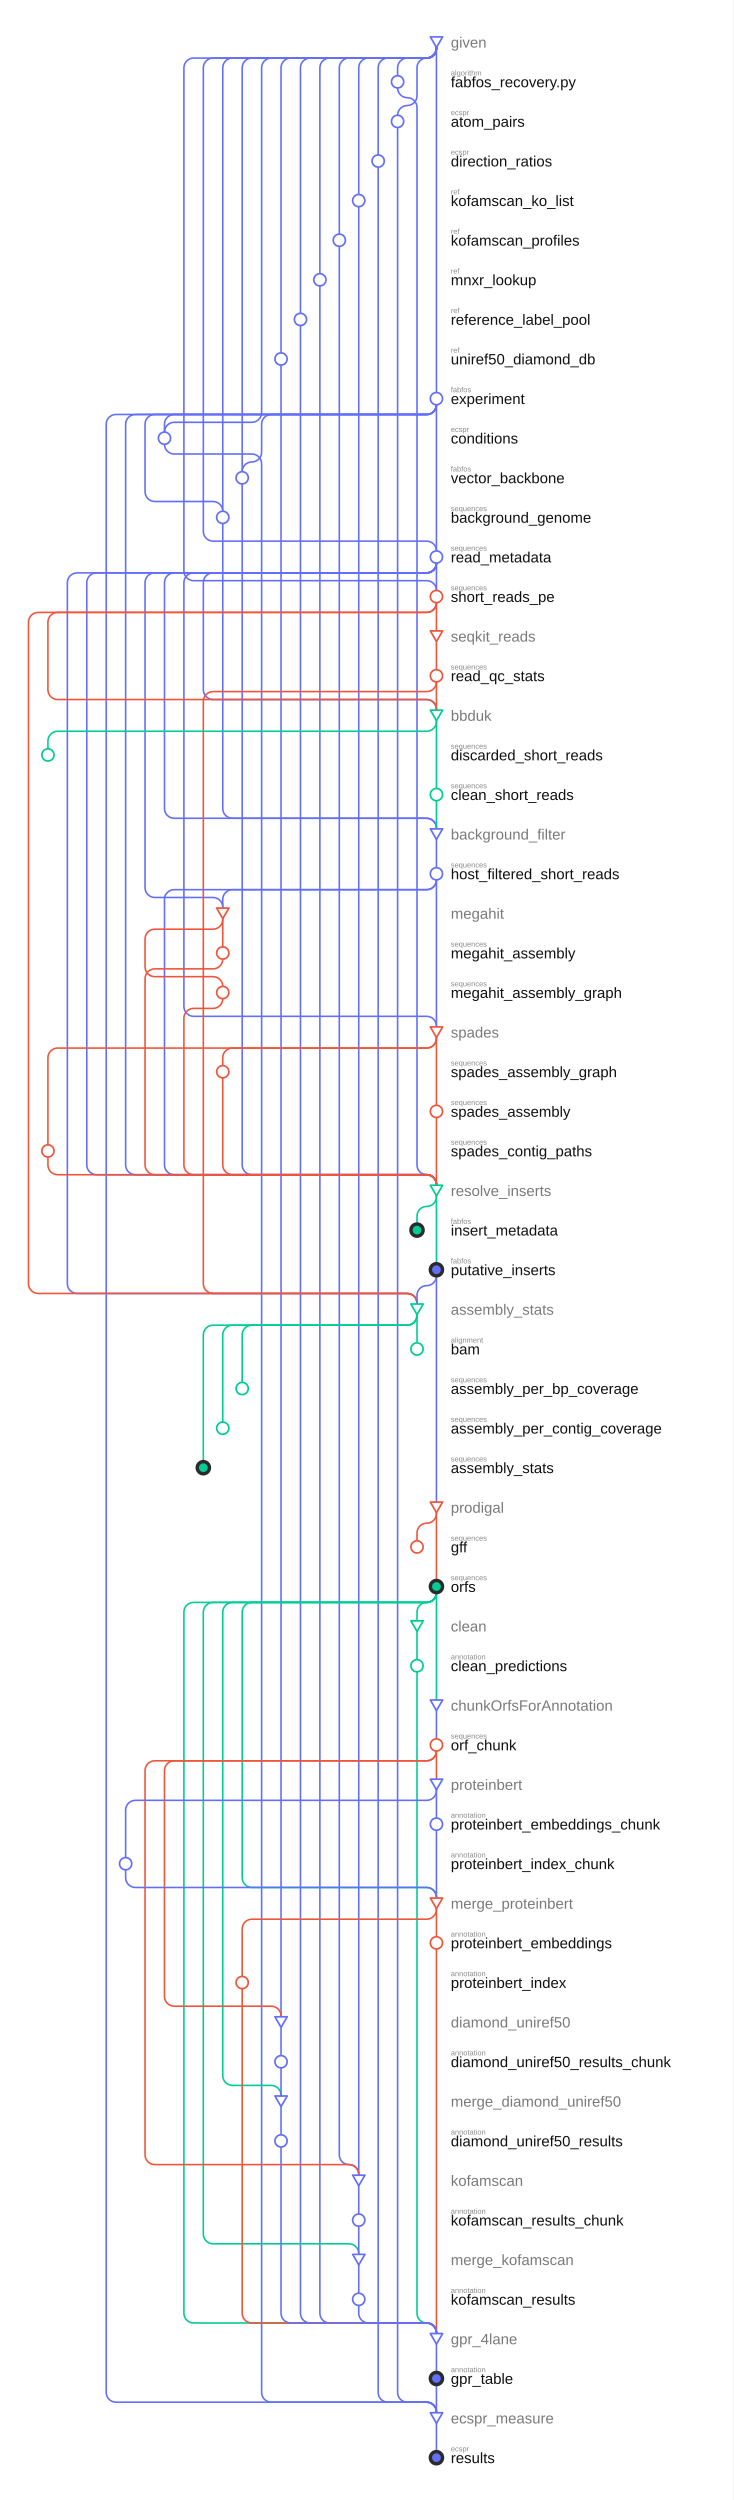
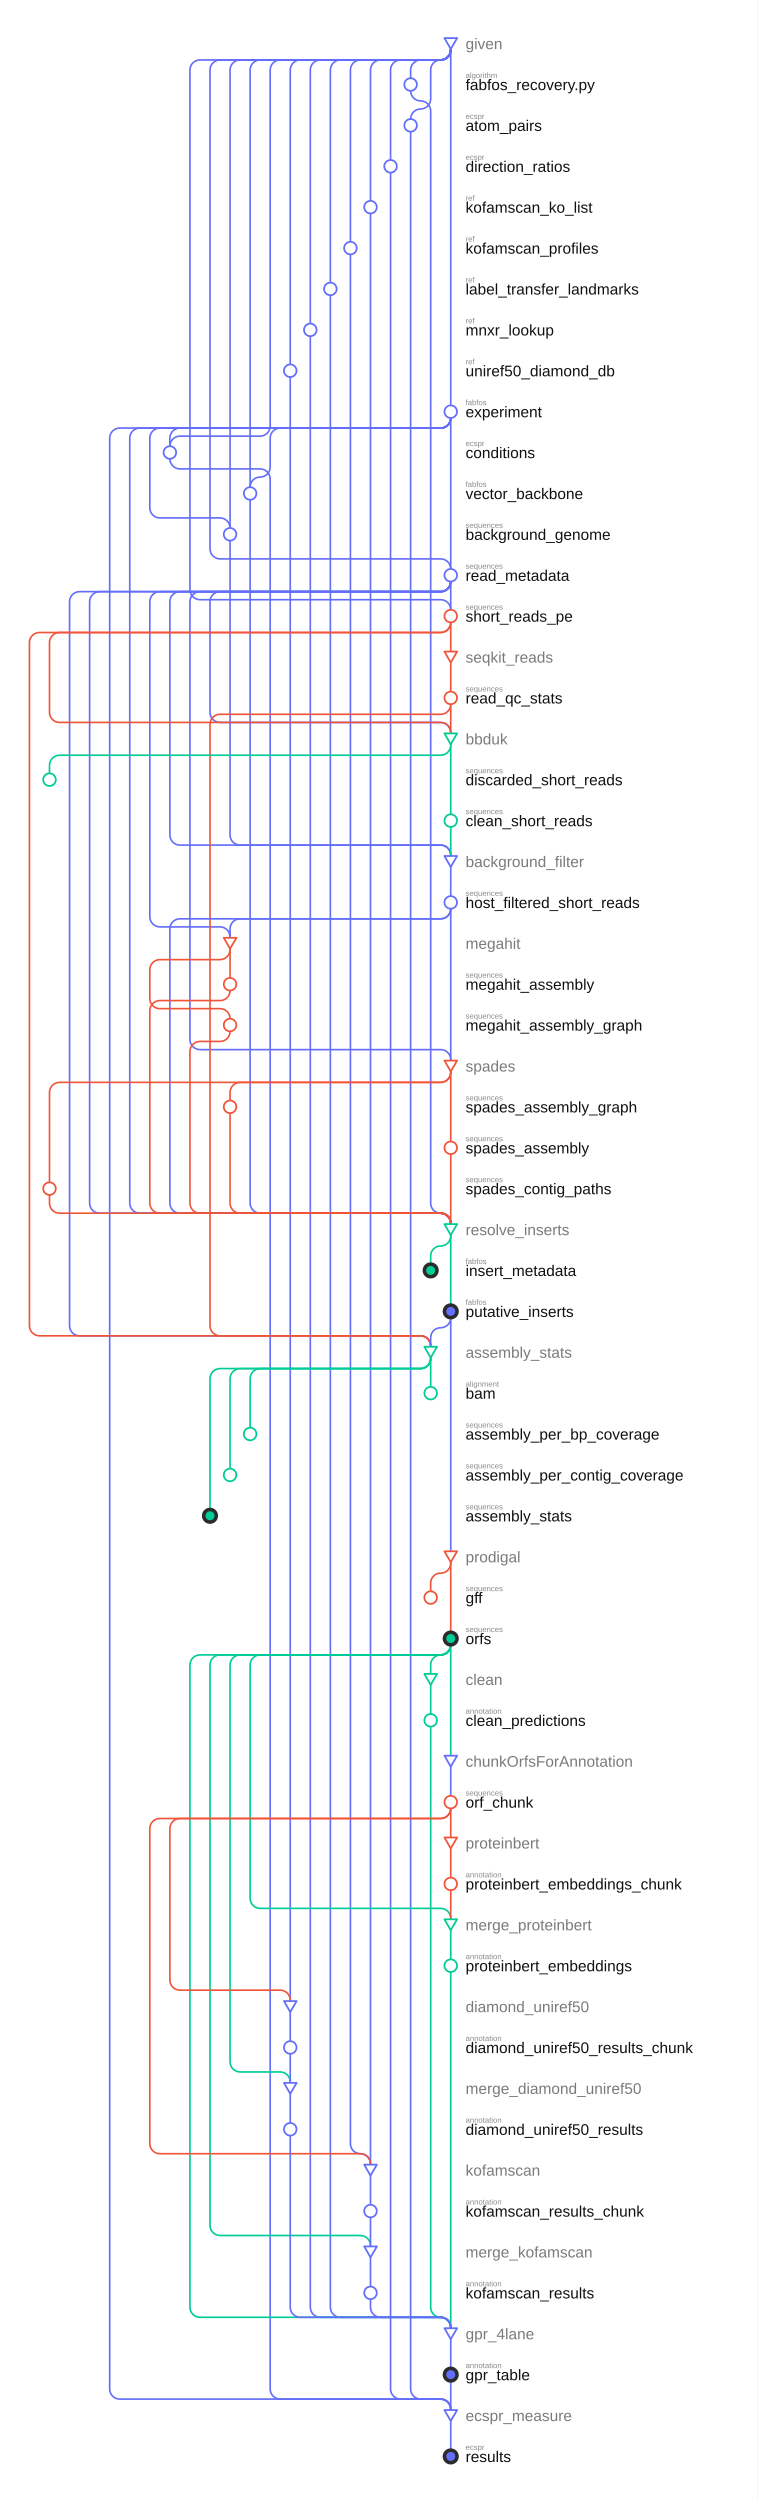
- <svg xmlns="http://www.w3.org/2000/svg" width="638" height="2175" viewBox="0 0 638 2175">
-   <rect width="638" height="2175" fill="#FFFFFF" />
+ <svg xmlns="http://www.w3.org/2000/svg" width="638" height="2106" viewBox="0 0 638 2106">
+   <rect width="638" height="2106" fill="#FFFFFF" />
  <g fill="none" stroke="#666666" stroke-width="1.4" stroke-linejoin="round" stroke-linecap="round">
    <path d="M 379.7,41.3 L 379.7,341.4" stroke="#636EFA" />
    <path d="M 379.7,41.3 L 379.7,42.1 A 8.4,8.4 0 0 1 371.3,50.5 A 8.4,8.4 0 0 0 362.8,59.0 L 362.8,83.4 A 8.5,8.5 0 0 1 354.4,91.8 L 354.4,91.8 A 8.5,8.5 0 0 0 345.9,100.3 L 345.9,100.3" stroke="#636EFA" />
    <path d="M 379.7,41.3 L 379.7,42.1 A 8.5,8.5 0 0 1 371.3,50.5 L 354.4,50.5 A 8.5,8.5 0 0 0 345.9,59.0 L 345.9,65.8" stroke="#636EFA" />
    <path d="M 379.7,41.3 L 379.7,42.1 A 8.5,8.5 0 0 1 371.3,50.5 L 337.5,50.5 A 8.5,8.5 0 0 0 329.0,59.0 L 329.0,134.7" stroke="#636EFA" />
    <path d="M 379.7,41.3 L 379.7,42.1 A 8.5,8.5 0 0 1 371.3,50.5 L 320.6,50.5 A 8.5,8.5 0 0 0 312.1,59.0 L 312.1,169.2" stroke="#636EFA" />
    <path d="M 379.7,41.3 L 379.7,42.1 A 8.5,8.5 0 0 1 371.3,50.5 L 303.7,50.5 A 8.5,8.5 0 0 0 295.2,59.0 L 295.2,203.6" stroke="#636EFA" />
    <path d="M 379.7,41.3 L 379.7,42.1 A 8.5,8.5 0 0 1 371.3,50.5 L 286.8,50.5 A 8.5,8.5 0 0 0 278.3,59.0 L 278.3,238.1" stroke="#636EFA" />
    <path d="M 379.7,41.3 L 379.7,42.1 A 8.5,8.5 0 0 1 371.3,50.5 L 269.9,50.5 A 8.5,8.5 0 0 0 261.4,59.0 L 261.4,272.5" stroke="#636EFA" />
    <path d="M 379.7,41.3 L 379.7,42.1 A 8.5,8.5 0 0 1 371.3,50.5 L 253.0,50.5 A 8.5,8.5 0 0 0 244.5,59.0 L 244.5,307.0" stroke="#636EFA" />
    <path d="M 379.7,41.3 L 379.7,42.1 A 8.5,8.5 0 0 1 371.3,50.5 L 236.1,50.5 A 8.5,8.5 0 0 0 227.6,59.0 L 227.6,359.0 A 8.5,8.5 0 0 1 219.2,367.4 L 151.6,367.4 A 8.5,8.5 0 0 0 143.1,375.9 L 143.1,375.9" stroke="#636EFA" />
    <path d="M 379.7,41.3 L 379.7,42.1 A 8.5,8.5 0 0 1 371.3,50.5 L 219.2,50.5 A 8.5,8.5 0 0 0 210.7,59.0 L 210.7,410.3" stroke="#636EFA" />
    <path d="M 379.7,41.3 L 379.7,42.1 A 8.5,8.5 0 0 1 371.3,50.5 L 202.3,50.5 A 8.5,8.5 0 0 0 193.8,59.0 L 193.8,444.8" stroke="#636EFA" />
    <path d="M 379.7,41.3 L 379.7,42.1 A 8.5,8.5 0 0 1 371.3,50.5 L 185.4,50.5 A 8.5,8.5 0 0 0 176.9,59.0 L 176.9,462.3 A 8.5,8.5 0 0 0 185.4,470.8 L 371.3,470.8 A 8.5,8.5 0 0 1 379.7,479.2 L 379.7,479.2" stroke="#636EFA" />
    <path d="M 379.7,41.3 L 379.7,42.1 A 8.5,8.5 0 0 1 371.3,50.5 L 168.5,50.5 A 8.5,8.5 0 0 0 160.0,59.0 L 160.0,496.8 A 8.5,8.5 0 0 0 168.5,505.2 L 371.3,505.2 A 8.4,8.4 0 0 1 379.7,513.7 L 379.7,513.7" stroke="#636EFA" />
    <path d="M 345.9,76.5 A 8.5,8.5 0 0 0 354.4,85.0 L 354.4,85.0 A 8.5,8.5 0 0 1 362.8,93.4 L 362.8,1013.5 A 8.4,8.4 0 0 0 371.3,1022.0 A 8.4,8.4 0 0 1 379.7,1030.4 L 379.7,1031.2" stroke="#636EFA" />
-     <path d="M 345.9,111.0 L 345.9,2081.5 A 8.5,8.5 0 0 0 354.4,2089.9 L 371.3,2089.9 A 8.5,8.5 0 0 1 379.7,2098.4 L 379.7,2099.1" stroke="#636EFA" />
-     <path d="M 329.0,145.4 L 329.0,2081.5 A 8.5,8.5 0 0 0 337.5,2089.9 L 371.3,2089.9 A 8.5,8.5 0 0 1 379.7,2098.4 L 379.7,2099.1" stroke="#636EFA" />
-     <path d="M 312.1,179.9 L 312.1,1892.4" stroke="#636EFA" />
-     <path d="M 295.2,214.3 L 295.2,1874.8 A 8.4,8.4 0 0 0 303.7,1883.2 A 8.4,8.4 0 0 1 312.1,1891.7 L 312.1,1892.4" stroke="#636EFA" />
-     <path d="M 278.3,248.8 L 278.3,2012.6 A 8.5,8.5 0 0 0 286.8,2021.0 L 371.3,2021.0 A 8.5,8.5 0 0 1 379.7,2029.5 L 379.7,2030.2" stroke="#636EFA" />
-     <path d="M 261.4,283.2 L 261.4,2012.6 A 8.5,8.5 0 0 0 269.9,2021.0 L 371.3,2021.0 A 8.5,8.5 0 0 1 379.7,2029.5 L 379.7,2030.2" stroke="#636EFA" />
-     <path d="M 244.5,317.7 L 244.5,1754.6" stroke="#636EFA" />
+     <path d="M 345.9,111.0 L 345.9,2012.6 A 8.5,8.5 0 0 0 354.4,2021.0 L 371.3,2021.0 A 8.5,8.5 0 0 1 379.7,2029.5 L 379.7,2030.2" stroke="#636EFA" />
+     <path d="M 329.0,145.4 L 329.0,2012.6 A 8.5,8.5 0 0 0 337.5,2021.0 L 371.3,2021.0 A 8.5,8.5 0 0 1 379.7,2029.5 L 379.7,2030.2" stroke="#636EFA" />
+     <path d="M 312.1,179.9 L 312.1,1823.5" stroke="#636EFA" />
+     <path d="M 295.2,214.3 L 295.2,1805.9 A 8.4,8.4 0 0 0 303.7,1814.3 A 8.4,8.4 0 0 1 312.1,1822.8 L 312.1,1823.5" stroke="#636EFA" />
+     <path d="M 278.3,248.8 L 278.3,1943.7 A 8.5,8.5 0 0 0 286.8,1952.1 L 371.3,1952.1 A 8.5,8.5 0 0 1 379.7,1960.6 L 379.7,1961.3" stroke="#636EFA" />
+     <path d="M 261.4,283.2 L 261.4,1943.7 A 8.5,8.5 0 0 0 269.9,1952.1 L 371.3,1952.1 A 8.5,8.5 0 0 1 379.7,1960.6 L 379.7,1961.3" stroke="#636EFA" />
+     <path d="M 244.5,317.7 L 244.5,1685.7" stroke="#636EFA" />
    <path d="M 379.7,352.1 L 379.7,479.2" stroke="#636EFA" />
    <path d="M 379.7,352.1 A 8.4,8.4 0 0 1 371.3,360.6 L 236.1,360.6 A 8.5,8.5 0 0 0 227.6,369.0 L 227.6,393.4 A 8.4,8.4 0 0 1 219.2,401.9 A 8.4,8.4 0 0 0 210.7,410.3 L 210.7,410.3" stroke="#636EFA" />
    <path d="M 379.7,352.1 A 8.4,8.4 0 0 1 371.3,360.6 L 151.6,360.6 A 8.5,8.5 0 0 0 143.1,369.0 L 143.1,375.9" stroke="#636EFA" />
    <path d="M 379.7,352.1 A 8.4,8.4 0 0 1 371.3,360.6 L 134.7,360.6 A 8.5,8.5 0 0 0 126.2,369.0 L 126.2,427.9 A 8.5,8.5 0 0 0 134.7,436.3 L 185.4,436.3 A 8.5,8.5 0 0 1 193.8,444.8 L 193.8,444.8" stroke="#636EFA" />
    <path d="M 379.7,352.1 A 8.4,8.4 0 0 1 371.3,360.6 L 117.8,360.6 A 8.5,8.5 0 0 0 109.3,369.0 L 109.3,1013.5 A 8.5,8.5 0 0 0 117.8,1022.0 L 371.3,1022.0 A 8.5,8.5 0 0 1 379.7,1030.4 L 379.7,1031.2" stroke="#636EFA" />
-     <path d="M 379.7,352.1 A 8.4,8.4 0 0 1 371.3,360.6 L 100.9,360.6 A 8.5,8.5 0 0 0 92.4,369.0 L 92.4,2081.5 A 8.5,8.5 0 0 0 100.9,2089.9 L 371.3,2089.9 A 8.5,8.5 0 0 1 379.7,2098.4 L 379.7,2099.1" stroke="#636EFA" />
-     <path d="M 143.1,386.6 L 143.1,386.6 A 8.5,8.5 0 0 0 151.6,395.0 L 219.2,395.0 A 8.5,8.5 0 0 1 227.6,403.5 L 227.6,2081.5 A 8.5,8.5 0 0 0 236.1,2089.9 L 371.3,2089.9 A 8.5,8.5 0 0 1 379.7,2098.4 L 379.7,2099.1" stroke="#636EFA" />
+     <path d="M 379.7,352.1 A 8.4,8.4 0 0 1 371.3,360.6 L 100.9,360.6 A 8.5,8.5 0 0 0 92.4,369.0 L 92.4,2012.6 A 8.5,8.5 0 0 0 100.9,2021.0 L 371.3,2021.0 A 8.5,8.5 0 0 1 379.7,2029.5 L 379.7,2030.2" stroke="#636EFA" />
+     <path d="M 143.1,386.6 L 143.1,386.6 A 8.5,8.5 0 0 0 151.6,395.0 L 219.2,395.0 A 8.5,8.5 0 0 1 227.6,403.5 L 227.6,2012.6 A 8.5,8.5 0 0 0 236.1,2021.0 L 371.3,2021.0 A 8.5,8.5 0 0 1 379.7,2029.5 L 379.7,2030.2" stroke="#636EFA" />
    <path d="M 210.7,421.0 L 210.7,1013.5 A 8.5,8.5 0 0 0 219.2,1022.0 L 371.3,1022.0 A 8.5,8.5 0 0 1 379.7,1030.4 L 379.7,1031.2" stroke="#636EFA" />
    <path d="M 193.8,455.5 L 193.8,703.5 A 8.5,8.5 0 0 0 202.3,711.9 L 371.3,711.9 A 8.5,8.5 0 0 1 379.7,720.4 L 379.7,721.1" stroke="#636EFA" />
    <path d="M 379.7,489.9 L 379.7,513.7" stroke="#636EFA" />
    <path d="M 379.7,489.9 L 379.7,489.9 A 8.5,8.5 0 0 1 371.3,498.4 L 185.4,498.4 A 8.5,8.5 0 0 0 176.9,506.8 L 176.9,600.1 A 8.5,8.5 0 0 0 185.4,608.6 L 371.3,608.6 A 8.5,8.5 0 0 1 379.7,617.0 L 379.7,617.8" stroke="#636EFA" />
    <path d="M 379.7,489.9 L 379.7,489.9 A 8.5,8.5 0 0 1 371.3,498.4 L 168.5,498.4 A 8.5,8.5 0 0 0 160.0,506.8 L 160.0,875.7 A 8.5,8.5 0 0 0 168.5,884.2 L 371.3,884.2 A 8.5,8.5 0 0 1 379.7,892.6 L 379.7,893.4" stroke="#636EFA" />
    <path d="M 379.7,489.9 L 379.7,489.9 A 8.5,8.5 0 0 1 371.3,498.4 L 151.6,498.4 A 8.5,8.5 0 0 0 143.1,506.8 L 143.1,703.5 A 8.5,8.5 0 0 0 151.6,711.9 L 371.3,711.9 A 8.5,8.5 0 0 1 379.7,720.4 L 379.7,721.1" stroke="#636EFA" />
    <path d="M 379.7,489.9 L 379.7,489.9 A 8.5,8.5 0 0 1 371.3,498.4 L 134.7,498.4 A 8.5,8.5 0 0 0 126.2,506.8 L 126.2,772.4 A 8.5,8.5 0 0 0 134.7,780.8 L 185.4,780.8 A 8.5,8.5 0 0 1 193.8,789.3 L 193.8,790.0" stroke="#636EFA" />
    <path d="M 379.7,489.9 L 379.7,489.9 A 8.5,8.5 0 0 1 371.3,498.4 L 84.0,498.4 A 8.5,8.5 0 0 0 75.5,506.8 L 75.5,1013.5 A 8.5,8.5 0 0 0 84.0,1022.0 L 371.3,1022.0 A 8.5,8.5 0 0 1 379.7,1030.4 L 379.7,1031.2" stroke="#636EFA" />
    <path d="M 379.7,489.9 L 379.7,489.9 A 8.5,8.5 0 0 1 371.3,498.4 L 67.1,498.4 A 8.5,8.5 0 0 0 58.6,506.8 L 58.6,1116.9 A 8.5,8.5 0 0 0 67.1,1125.3 L 354.4,1125.3 A 8.5,8.5 0 0 1 362.8,1133.8 L 362.8,1134.5" stroke="#636EFA" />
    <path d="M 379.7,524.4 L 379.7,548.9" stroke="#EF553B" />
    <path d="M 379.7,524.4 A 8.4,8.4 0 0 1 371.3,532.8 L 50.2,532.8 A 8.5,8.5 0 0 0 41.7,541.3 L 41.7,600.1 A 8.5,8.5 0 0 0 50.2,608.6 L 371.3,608.6 A 8.5,8.5 0 0 1 379.7,617.0 L 379.7,617.8" stroke="#EF553B" />
    <path d="M 379.7,524.4 A 8.4,8.4 0 0 1 371.3,532.8 L 33.3,532.8 A 8.5,8.5 0 0 0 24.8,541.3 L 24.8,1116.9 A 8.5,8.5 0 0 0 33.3,1125.3 L 354.4,1125.3 A 8.5,8.5 0 0 1 362.8,1133.8 L 362.8,1134.5" stroke="#EF553B" />
    <path d="M 379.7,558.1 L 379.7,582.6" stroke="#EF553B" />
    <path d="M 379.7,593.3 L 379.7,617.8" stroke="#EF553B" />
    <path d="M 379.7,593.3 A 8.4,8.4 0 0 1 371.3,601.7 L 185.4,601.7 A 8.5,8.5 0 0 0 176.9,610.2 L 176.9,1116.9 A 8.5,8.5 0 0 0 185.4,1125.3 L 354.4,1125.3 A 8.5,8.5 0 0 1 362.8,1133.8 L 362.8,1134.5" stroke="#EF553B" />
    <path d="M 379.7,627.0 L 379.7,685.9" stroke="#00CC96" />
    <path d="M 379.7,627.0 L 379.7,627.7 A 8.5,8.5 0 0 1 371.3,636.2 L 50.2,636.2 A 8.5,8.5 0 0 0 41.7,644.6 L 41.7,651.5" stroke="#00CC96" />
    <path d="M 379.7,696.6 L 379.7,721.1" stroke="#00CC96" />
    <path d="M 379.7,730.3 L 379.7,754.8" stroke="#636EFA" />
    <path d="M 379.7,765.5 L 379.7,893.4" stroke="#636EFA" />
    <path d="M 379.7,765.5 A 8.4,8.4 0 0 1 371.3,774.0 L 202.3,774.0 A 8.5,8.5 0 0 0 193.8,782.4 L 193.8,790.0" stroke="#636EFA" />
    <path d="M 379.7,765.5 A 8.4,8.4 0 0 1 371.3,774.0 L 151.6,774.0 A 8.5,8.5 0 0 0 143.1,782.4 L 143.1,1013.5 A 8.5,8.5 0 0 0 151.6,1022.0 L 371.3,1022.0 A 8.5,8.5 0 0 1 379.7,1030.4 L 379.7,1031.2" stroke="#636EFA" />
    <path d="M 193.8,799.2 L 193.8,823.7" stroke="#EF553B" />
    <path d="M 193.8,799.2 L 193.8,800.0 A 8.5,8.5 0 0 1 185.4,808.4 L 134.7,808.4 A 8.5,8.5 0 0 0 126.2,816.9 L 126.2,841.3 A 8.5,8.5 0 0 0 134.7,849.7 L 185.4,849.7 A 8.4,8.4 0 0 1 193.8,858.2 L 193.8,858.2" stroke="#EF553B" />
    <path d="M 193.8,834.4 A 8.4,8.4 0 0 1 185.4,842.9 L 134.7,842.9 A 8.5,8.5 0 0 0 126.2,851.3 L 126.2,1013.5 A 8.5,8.5 0 0 0 134.7,1022.0 L 371.3,1022.0 A 8.5,8.5 0 0 1 379.7,1030.4 L 379.7,1031.2" stroke="#EF553B" />
    <path d="M 193.8,868.9 A 8.4,8.4 0 0 1 185.4,877.3 L 168.5,877.3 A 8.5,8.5 0 0 0 160.0,885.8 L 160.0,1013.5 A 8.5,8.5 0 0 0 168.5,1022.0 L 371.3,1022.0 A 8.5,8.5 0 0 1 379.7,1030.4 L 379.7,1031.2" stroke="#EF553B" />
    <path d="M 379.7,902.6 L 379.7,961.5" stroke="#EF553B" />
    <path d="M 379.7,902.6 L 379.7,903.3 A 8.5,8.5 0 0 1 371.3,911.8 L 202.3,911.8 A 8.5,8.5 0 0 0 193.8,920.2 L 193.8,927.1" stroke="#EF553B" />
    <path d="M 379.7,902.6 L 379.7,903.3 A 8.5,8.5 0 0 1 371.3,911.8 L 50.2,911.8 A 8.5,8.5 0 0 0 41.7,920.2 L 41.7,996.0" stroke="#EF553B" />
    <path d="M 193.8,937.8 L 193.8,1013.5 A 8.5,8.5 0 0 0 202.3,1022.0 L 371.3,1022.0 A 8.5,8.5 0 0 1 379.7,1030.4 L 379.7,1031.2" stroke="#EF553B" />
    <path d="M 379.7,972.2 L 379.7,1031.2" stroke="#EF553B" />
    <path d="M 41.7,1006.7 L 41.7,1013.5 A 8.5,8.5 0 0 0 50.2,1022.0 L 371.3,1022.0 A 8.5,8.5 0 0 1 379.7,1030.4 L 379.7,1031.2" stroke="#EF553B" />
    <path d="M 379.7,1040.4 L 379.7,1099.3" stroke="#00CC96" />
    <path d="M 379.7,1040.4 L 379.7,1041.1 A 8.4,8.4 0 0 1 371.3,1049.6 A 8.4,8.4 0 0 0 362.8,1058.0 L 362.8,1064.9" stroke="#00CC96" />
    <path d="M 379.7,1110.0 L 379.7,1306.8" stroke="#636EFA" />
    <path d="M 379.7,1110.0 A 8.4,8.4 0 0 1 371.3,1118.5 A 8.4,8.4 0 0 0 362.8,1126.9 L 362.8,1134.5" stroke="#636EFA" />
    <path d="M 362.8,1143.7 L 362.8,1168.2" stroke="#00CC96" />
    <path d="M 362.8,1143.7 L 362.8,1144.5 A 8.5,8.5 0 0 1 354.4,1152.9 L 219.2,1152.9 A 8.5,8.5 0 0 0 210.7,1161.4 L 210.7,1202.7" stroke="#00CC96" />
    <path d="M 362.8,1143.7 L 362.8,1144.5 A 8.5,8.5 0 0 1 354.4,1152.9 L 202.3,1152.9 A 8.5,8.5 0 0 0 193.8,1161.4 L 193.8,1237.1" stroke="#00CC96" />
    <path d="M 362.8,1143.7 L 362.8,1144.5 A 8.5,8.5 0 0 1 354.4,1152.9 L 185.4,1152.9 A 8.5,8.5 0 0 0 176.9,1161.4 L 176.9,1271.6" stroke="#00CC96" />
    <path d="M 379.7,1316.0 L 379.7,1374.9" stroke="#EF553B" />
    <path d="M 379.7,1316.0 L 379.7,1316.7 A 8.4,8.4 0 0 1 371.3,1325.2 A 8.4,8.4 0 0 0 362.8,1333.6 L 362.8,1340.5" stroke="#EF553B" />
    <path d="M 379.7,1385.6 L 379.7,1479.0" stroke="#00CC96" />
    <path d="M 379.7,1385.6 A 8.4,8.4 0 0 1 371.3,1394.1 A 8.4,8.4 0 0 0 362.8,1402.5 L 362.8,1410.1" stroke="#00CC96" />
-     <path d="M 379.7,1385.6 A 8.5,8.5 0 0 1 371.3,1394.1 L 219.2,1394.1 A 8.5,8.5 0 0 0 210.7,1402.5 L 210.7,1633.6 A 8.5,8.5 0 0 0 219.2,1642.1 L 371.3,1642.1 A 8.5,8.5 0 0 1 379.7,1650.5 L 379.7,1651.3" stroke="#00CC96" />
-     <path d="M 379.7,1385.6 A 8.5,8.5 0 0 1 371.3,1394.1 L 202.3,1394.1 A 8.5,8.5 0 0 0 193.8,1402.5 L 193.8,1805.9 A 8.5,8.5 0 0 0 202.3,1814.3 L 236.1,1814.3 A 8.5,8.5 0 0 1 244.5,1822.8 L 244.5,1823.5" stroke="#00CC96" />
-     <path d="M 379.7,1385.6 A 8.5,8.5 0 0 1 371.3,1394.1 L 185.4,1394.1 A 8.5,8.5 0 0 0 176.9,1402.5 L 176.9,1943.7 A 8.5,8.5 0 0 0 185.4,1952.1 L 303.7,1952.1 A 8.5,8.5 0 0 1 312.1,1960.6 L 312.1,1961.3" stroke="#00CC96" />
-     <path d="M 379.7,1385.6 A 8.5,8.5 0 0 1 371.3,1394.1 L 168.5,1394.1 A 8.5,8.5 0 0 0 160.0,1402.5 L 160.0,2012.6 A 8.5,8.5 0 0 0 168.5,2021.0 L 371.3,2021.0 A 8.5,8.5 0 0 1 379.7,2029.5 L 379.7,2030.2" stroke="#00CC96" />
+     <path d="M 379.7,1385.6 A 8.5,8.5 0 0 1 371.3,1394.1 L 219.2,1394.1 A 8.5,8.5 0 0 0 210.7,1402.5 L 210.7,1599.2 A 8.5,8.5 0 0 0 219.2,1607.6 L 371.3,1607.6 A 8.5,8.5 0 0 1 379.7,1616.1 L 379.7,1616.8" stroke="#00CC96" />
+     <path d="M 379.7,1385.6 A 8.5,8.5 0 0 1 371.3,1394.1 L 202.3,1394.1 A 8.5,8.5 0 0 0 193.8,1402.5 L 193.8,1737.0 A 8.5,8.5 0 0 0 202.3,1745.4 L 236.1,1745.4 A 8.5,8.5 0 0 1 244.5,1753.9 L 244.5,1754.6" stroke="#00CC96" />
+     <path d="M 379.7,1385.6 A 8.5,8.5 0 0 1 371.3,1394.1 L 185.4,1394.1 A 8.5,8.5 0 0 0 176.9,1402.5 L 176.9,1874.8 A 8.5,8.5 0 0 0 185.4,1883.2 L 303.7,1883.2 A 8.5,8.5 0 0 1 312.1,1891.7 L 312.1,1892.4" stroke="#00CC96" />
+     <path d="M 379.7,1385.6 A 8.5,8.5 0 0 1 371.3,1394.1 L 168.5,1394.1 A 8.5,8.5 0 0 0 160.0,1402.5 L 160.0,1943.7 A 8.5,8.5 0 0 0 168.5,1952.1 L 371.3,1952.1 A 8.5,8.5 0 0 1 379.7,1960.6 L 379.7,1961.3" stroke="#00CC96" />
    <path d="M 362.8,1419.3 L 362.8,1443.8" stroke="#00CC96" />
-     <path d="M 362.8,1454.5 L 362.8,2012.6 A 8.4,8.4 0 0 0 371.3,2021.0 A 8.4,8.4 0 0 1 379.7,2029.5 L 379.7,2030.2" stroke="#00CC96" />
+     <path d="M 362.8,1454.5 L 362.8,1943.7 A 8.4,8.4 0 0 0 371.3,1952.1 A 8.4,8.4 0 0 1 379.7,1960.6 L 379.7,1961.3" stroke="#00CC96" />
    <path d="M 379.7,1488.2 L 379.7,1512.7" stroke="#636EFA" />
    <path d="M 379.7,1523.4 L 379.7,1547.9" stroke="#EF553B" />
-     <path d="M 379.7,1523.4 L 379.7,1523.4 A 8.5,8.5 0 0 1 371.3,1531.9 L 151.6,1531.9 A 8.5,8.5 0 0 0 143.1,1540.3 L 143.1,1737.0 A 8.5,8.5 0 0 0 151.6,1745.4 L 236.1,1745.4 A 8.5,8.5 0 0 1 244.5,1753.9 L 244.5,1754.6" stroke="#EF553B" />
-     <path d="M 379.7,1523.4 L 379.7,1523.4 A 8.5,8.5 0 0 1 371.3,1531.9 L 134.7,1531.9 A 8.5,8.5 0 0 0 126.2,1540.3 L 126.2,1874.8 A 8.5,8.5 0 0 0 134.7,1883.2 L 303.7,1883.2 A 8.5,8.5 0 0 1 312.1,1891.7 L 312.1,1892.4" stroke="#EF553B" />
-     <path d="M 379.7,1557.1 L 379.7,1581.6" stroke="#636EFA" />
-     <path d="M 379.7,1557.1 L 379.7,1557.9 A 8.5,8.5 0 0 1 371.3,1566.3 L 117.8,1566.3 A 8.5,8.5 0 0 0 109.3,1574.8 L 109.3,1616.1" stroke="#636EFA" />
-     <path d="M 379.7,1592.3 L 379.7,1651.3" stroke="#636EFA" />
-     <path d="M 109.3,1626.8 L 109.3,1633.6 A 8.5,8.5 0 0 0 117.8,1642.1 L 371.3,1642.1 A 8.5,8.5 0 0 1 379.7,1650.5 L 379.7,1651.3" stroke="#636EFA" />
-     <path d="M 379.7,1660.5 L 379.7,1685.0" stroke="#EF553B" />
-     <path d="M 379.7,1660.5 L 379.7,1661.2 A 8.5,8.5 0 0 1 371.3,1669.7 L 219.2,1669.7 A 8.5,8.5 0 0 0 210.7,1678.1 L 210.7,1719.4" stroke="#EF553B" />
-     <path d="M 379.7,1695.7 L 379.7,2030.2" stroke="#EF553B" />
-     <path d="M 210.7,1730.1 L 210.7,2012.6 A 8.5,8.5 0 0 0 219.2,2021.0 L 371.3,2021.0 A 8.5,8.5 0 0 1 379.7,2029.5 L 379.7,2030.2" stroke="#EF553B" />
+     <path d="M 379.7,1523.4 L 379.7,1523.4 A 8.5,8.5 0 0 1 371.3,1531.9 L 151.6,1531.9 A 8.5,8.5 0 0 0 143.1,1540.3 L 143.1,1668.1 A 8.5,8.5 0 0 0 151.6,1676.5 L 236.1,1676.5 A 8.5,8.5 0 0 1 244.5,1685.0 L 244.5,1685.7" stroke="#EF553B" />
+     <path d="M 379.7,1523.4 L 379.7,1523.4 A 8.5,8.5 0 0 1 371.3,1531.9 L 134.7,1531.9 A 8.5,8.5 0 0 0 126.2,1540.3 L 126.2,1805.9 A 8.5,8.5 0 0 0 134.7,1814.3 L 303.7,1814.3 A 8.5,8.5 0 0 1 312.1,1822.8 L 312.1,1823.5" stroke="#EF553B" />
+     <path d="M 379.7,1557.1 L 379.7,1581.6" stroke="#EF553B" />
+     <path d="M 379.7,1592.3 L 379.7,1616.8" stroke="#EF553B" />
+     <path d="M 379.7,1626.0 L 379.7,1650.5" stroke="#00CC96" />
+     <path d="M 379.7,1661.2 L 379.7,1961.3" stroke="#00CC96" />
+     <path d="M 244.5,1694.9 L 244.5,1719.4" stroke="#636EFA" />
+     <path d="M 244.5,1730.1 L 244.5,1754.6" stroke="#636EFA" />
    <path d="M 244.5,1763.8 L 244.5,1788.3" stroke="#636EFA" />
-     <path d="M 244.5,1799.0 L 244.5,1823.5" stroke="#636EFA" />
-     <path d="M 244.5,1832.7 L 244.5,1857.2" stroke="#636EFA" />
-     <path d="M 244.5,1867.9 L 244.5,2012.6 A 8.5,8.5 0 0 0 253.0,2021.0 L 371.3,2021.0 A 8.5,8.5 0 0 1 379.7,2029.5 L 379.7,2030.2" stroke="#636EFA" />
+     <path d="M 244.5,1799.0 L 244.5,1943.7 A 8.5,8.5 0 0 0 253.0,1952.1 L 371.3,1952.1 A 8.5,8.5 0 0 1 379.7,1960.6 L 379.7,1961.3" stroke="#636EFA" />
+     <path d="M 312.1,1832.7 L 312.1,1857.2" stroke="#636EFA" />
+     <path d="M 312.1,1867.9 L 312.1,1892.4" stroke="#636EFA" />
    <path d="M 312.1,1901.6 L 312.1,1926.1" stroke="#636EFA" />
-     <path d="M 312.1,1936.8 L 312.1,1961.3" stroke="#636EFA" />
-     <path d="M 312.1,1970.5 L 312.1,1995.0" stroke="#636EFA" />
-     <path d="M 312.1,2005.7 L 312.1,2012.6 A 8.5,8.5 0 0 0 320.6,2021.0 L 371.3,2021.0 A 8.5,8.5 0 0 1 379.7,2029.5 L 379.7,2030.2" stroke="#636EFA" />
+     <path d="M 312.1,1936.8 L 312.1,1943.7 A 8.5,8.5 0 0 0 320.6,1952.1 L 371.3,1952.1 A 8.5,8.5 0 0 1 379.7,1960.6 L 379.7,1961.3" stroke="#636EFA" />
+     <path d="M 379.7,1970.5 L 379.7,1995.0" stroke="#636EFA" />
+     <path d="M 379.7,2005.7 L 379.7,2030.2" stroke="#636EFA" />
    <path d="M 379.7,2039.4 L 379.7,2063.9" stroke="#636EFA" />
-     <path d="M 379.7,2074.6 L 379.7,2099.1" stroke="#636EFA" />
-     <path d="M 379.7,2108.3 L 379.7,2132.8" stroke="#636EFA" />
  </g>
  <g>
    <polygon points="374.4,32.1 385.1,32.1 379.7,41.3" fill="#FFFFFF" stroke="#636EFA" stroke-width="1.5" stroke-linejoin="round" />
    <text x="392.2" y="41.4" font-family="Arial" font-size="13" fill="#7A7A7A" text-anchor="start">given</text>
  </g>
  <g>
    <circle cx="345.9" cy="71.2" r="5.3" fill="#FFFFFF" stroke="#636EFA" stroke-width="1.5" />
    <text x="392.2" y="65.7" font-family="Arial" font-size="6.5" fill="#8A8A8A" text-anchor="start">algorithm</text>
    <text x="392.2" y="75.9" font-family="Arial" font-size="13" fill="#111111" text-anchor="start">fabfos_recovery.py</text>
  </g>
  <g>
    <circle cx="345.9" cy="105.6" r="5.3" fill="#FFFFFF" stroke="#636EFA" stroke-width="1.5" />
    <text x="392.2" y="100.2" font-family="Arial" font-size="6.5" fill="#8A8A8A" text-anchor="start">ecspr</text>
    <text x="392.2" y="110.3" font-family="Arial" font-size="13" fill="#111111" text-anchor="start">atom_pairs</text>
  </g>
  <g>
    <circle cx="329.0" cy="140.1" r="5.3" fill="#FFFFFF" stroke="#636EFA" stroke-width="1.5" />
    <text x="392.2" y="134.6" font-family="Arial" font-size="6.5" fill="#8A8A8A" text-anchor="start">ecspr</text>
    <text x="392.2" y="144.8" font-family="Arial" font-size="13" fill="#111111" text-anchor="start">direction_ratios</text>
  </g>
  <g>
    <circle cx="312.1" cy="174.5" r="5.3" fill="#FFFFFF" stroke="#636EFA" stroke-width="1.5" />
    <text x="392.2" y="169.1" font-family="Arial" font-size="6.5" fill="#8A8A8A" text-anchor="start">ref</text>
    <text x="392.2" y="179.2" font-family="Arial" font-size="13" fill="#111111" text-anchor="start">kofamscan_ko_list</text>
  </g>
  <g>
    <circle cx="295.2" cy="209.0" r="5.3" fill="#FFFFFF" stroke="#636EFA" stroke-width="1.5" />
    <text x="392.2" y="203.5" font-family="Arial" font-size="6.5" fill="#8A8A8A" text-anchor="start">ref</text>
    <text x="392.2" y="213.7" font-family="Arial" font-size="13" fill="#111111" text-anchor="start">kofamscan_profiles</text>
  </g>
  <g>
    <circle cx="278.3" cy="243.4" r="5.3" fill="#FFFFFF" stroke="#636EFA" stroke-width="1.5" />
    <text x="392.2" y="238.0" font-family="Arial" font-size="6.5" fill="#8A8A8A" text-anchor="start">ref</text>
-     <text x="392.2" y="248.1" font-family="Arial" font-size="13" fill="#111111" text-anchor="start">mnxr_lookup</text>
+     <text x="392.2" y="248.1" font-family="Arial" font-size="13" fill="#111111" text-anchor="start">label_transfer_landmarks</text>
  </g>
  <g>
    <circle cx="261.4" cy="277.9" r="5.3" fill="#FFFFFF" stroke="#636EFA" stroke-width="1.5" />
    <text x="392.2" y="272.4" font-family="Arial" font-size="6.5" fill="#8A8A8A" text-anchor="start">ref</text>
-     <text x="392.2" y="282.6" font-family="Arial" font-size="13" fill="#111111" text-anchor="start">reference_label_pool</text>
+     <text x="392.2" y="282.6" font-family="Arial" font-size="13" fill="#111111" text-anchor="start">mnxr_lookup</text>
  </g>
  <g>
    <circle cx="244.5" cy="312.3" r="5.3" fill="#FFFFFF" stroke="#636EFA" stroke-width="1.5" />
    <text x="392.2" y="306.9" font-family="Arial" font-size="6.5" fill="#8A8A8A" text-anchor="start">ref</text>
    <text x="392.2" y="317.0" font-family="Arial" font-size="13" fill="#111111" text-anchor="start">uniref50_diamond_db</text>
  </g>
  <g>
    <circle cx="379.7" cy="346.8" r="5.3" fill="#FFFFFF" stroke="#636EFA" stroke-width="1.5" />
    <text x="392.2" y="341.3" font-family="Arial" font-size="6.5" fill="#8A8A8A" text-anchor="start">fabfos</text>
    <text x="392.2" y="351.5" font-family="Arial" font-size="13" fill="#111111" text-anchor="start">experiment</text>
  </g>
  <g>
    <circle cx="143.1" cy="381.2" r="5.3" fill="#FFFFFF" stroke="#636EFA" stroke-width="1.5" />
    <text x="392.2" y="375.8" font-family="Arial" font-size="6.5" fill="#8A8A8A" text-anchor="start">ecspr</text>
    <text x="392.2" y="385.9" font-family="Arial" font-size="13" fill="#111111" text-anchor="start">conditions</text>
  </g>
  <g>
    <circle cx="210.7" cy="415.7" r="5.3" fill="#FFFFFF" stroke="#636EFA" stroke-width="1.5" />
    <text x="392.2" y="410.2" font-family="Arial" font-size="6.5" fill="#8A8A8A" text-anchor="start">fabfos</text>
    <text x="392.2" y="420.4" font-family="Arial" font-size="13" fill="#111111" text-anchor="start">vector_backbone</text>
  </g>
  <g>
    <circle cx="193.8" cy="450.1" r="5.3" fill="#FFFFFF" stroke="#636EFA" stroke-width="1.5" />
    <text x="392.2" y="444.7" font-family="Arial" font-size="6.5" fill="#8A8A8A" text-anchor="start">sequences</text>
    <text x="392.2" y="454.8" font-family="Arial" font-size="13" fill="#111111" text-anchor="start">background_genome</text>
  </g>
  <g>
    <circle cx="379.7" cy="484.6" r="5.3" fill="#FFFFFF" stroke="#636EFA" stroke-width="1.5" />
    <text x="392.2" y="479.1" font-family="Arial" font-size="6.5" fill="#8A8A8A" text-anchor="start">sequences</text>
    <text x="392.2" y="489.3" font-family="Arial" font-size="13" fill="#111111" text-anchor="start">read_metadata</text>
  </g>
  <g>
    <circle cx="379.7" cy="519.0" r="5.3" fill="#FFFFFF" stroke="#EF553B" stroke-width="1.5" />
    <text x="392.2" y="513.6" font-family="Arial" font-size="6.5" fill="#8A8A8A" text-anchor="start">sequences</text>
    <text x="392.2" y="523.7" font-family="Arial" font-size="13" fill="#111111" text-anchor="start">short_reads_pe</text>
  </g>
  <g>
    <polygon points="374.4,548.9 385.1,548.9 379.7,558.1" fill="#FFFFFF" stroke="#EF553B" stroke-width="1.5" stroke-linejoin="round" />
    <text x="392.2" y="558.2" font-family="Arial" font-size="13" fill="#7A7A7A" text-anchor="start">seqkit_reads</text>
  </g>
  <g>
    <circle cx="379.7" cy="587.9" r="5.3" fill="#FFFFFF" stroke="#EF553B" stroke-width="1.5" />
    <text x="392.2" y="582.5" font-family="Arial" font-size="6.5" fill="#8A8A8A" text-anchor="start">sequences</text>
    <text x="392.2" y="592.6" font-family="Arial" font-size="13" fill="#111111" text-anchor="start">read_qc_stats</text>
  </g>
  <g>
    <polygon points="374.4,617.8 385.1,617.8 379.7,627.0" fill="#FFFFFF" stroke="#00CC96" stroke-width="1.5" stroke-linejoin="round" />
    <text x="392.2" y="627.1" font-family="Arial" font-size="13" fill="#7A7A7A" text-anchor="start">bbduk</text>
  </g>
  <g>
    <circle cx="41.7" cy="656.8" r="5.3" fill="#FFFFFF" stroke="#00CC96" stroke-width="1.5" />
    <text x="392.2" y="651.4" font-family="Arial" font-size="6.5" fill="#8A8A8A" text-anchor="start">sequences</text>
    <text x="392.2" y="661.5" font-family="Arial" font-size="13" fill="#111111" text-anchor="start">discarded_short_reads</text>
  </g>
  <g>
    <circle cx="379.7" cy="691.3" r="5.3" fill="#FFFFFF" stroke="#00CC96" stroke-width="1.5" />
    <text x="392.2" y="685.8" font-family="Arial" font-size="6.5" fill="#8A8A8A" text-anchor="start">sequences</text>
    <text x="392.2" y="696.0" font-family="Arial" font-size="13" fill="#111111" text-anchor="start">clean_short_reads</text>
  </g>
  <g>
    <polygon points="374.4,721.1 385.1,721.1 379.7,730.3" fill="#FFFFFF" stroke="#636EFA" stroke-width="1.5" stroke-linejoin="round" />
    <text x="392.2" y="730.4" font-family="Arial" font-size="13" fill="#7A7A7A" text-anchor="start">background_filter</text>
  </g>
  <g>
    <circle cx="379.7" cy="760.2" r="5.3" fill="#FFFFFF" stroke="#636EFA" stroke-width="1.5" />
    <text x="392.2" y="754.7" font-family="Arial" font-size="6.5" fill="#8A8A8A" text-anchor="start">sequences</text>
    <text x="392.2" y="764.9" font-family="Arial" font-size="13" fill="#111111" text-anchor="start">host_filtered_short_reads</text>
  </g>
  <g>
    <polygon points="188.5,790.0 199.2,790.0 193.8,799.2" fill="#FFFFFF" stroke="#EF553B" stroke-width="1.5" stroke-linejoin="round" />
    <text x="392.2" y="799.3" font-family="Arial" font-size="13" fill="#7A7A7A" text-anchor="start">megahit</text>
  </g>
  <g>
    <circle cx="193.8" cy="829.1" r="5.3" fill="#FFFFFF" stroke="#EF553B" stroke-width="1.5" />
    <text x="392.2" y="823.6" font-family="Arial" font-size="6.5" fill="#8A8A8A" text-anchor="start">sequences</text>
    <text x="392.2" y="833.8" font-family="Arial" font-size="13" fill="#111111" text-anchor="start">megahit_assembly</text>
  </g>
  <g>
    <circle cx="193.8" cy="863.5" r="5.3" fill="#FFFFFF" stroke="#EF553B" stroke-width="1.5" />
    <text x="392.2" y="858.1" font-family="Arial" font-size="6.5" fill="#8A8A8A" text-anchor="start">sequences</text>
    <text x="392.2" y="868.2" font-family="Arial" font-size="13" fill="#111111" text-anchor="start">megahit_assembly_graph</text>
  </g>
  <g>
    <polygon points="374.4,893.4 385.1,893.4 379.7,902.6" fill="#FFFFFF" stroke="#EF553B" stroke-width="1.5" stroke-linejoin="round" />
    <text x="392.2" y="902.7" font-family="Arial" font-size="13" fill="#7A7A7A" text-anchor="start">spades</text>
  </g>
  <g>
    <circle cx="193.8" cy="932.4" r="5.3" fill="#FFFFFF" stroke="#EF553B" stroke-width="1.5" />
    <text x="392.2" y="927.0" font-family="Arial" font-size="6.5" fill="#8A8A8A" text-anchor="start">sequences</text>
    <text x="392.2" y="937.1" font-family="Arial" font-size="13" fill="#111111" text-anchor="start">spades_assembly_graph</text>
  </g>
  <g>
    <circle cx="379.7" cy="966.9" r="5.3" fill="#FFFFFF" stroke="#EF553B" stroke-width="1.5" />
    <text x="392.2" y="961.4" font-family="Arial" font-size="6.5" fill="#8A8A8A" text-anchor="start">sequences</text>
    <text x="392.2" y="971.6" font-family="Arial" font-size="13" fill="#111111" text-anchor="start">spades_assembly</text>
  </g>
  <g>
    <circle cx="41.7" cy="1001.3" r="5.3" fill="#FFFFFF" stroke="#EF553B" stroke-width="1.5" />
    <text x="392.2" y="995.9" font-family="Arial" font-size="6.5" fill="#8A8A8A" text-anchor="start">sequences</text>
    <text x="392.2" y="1006.0" font-family="Arial" font-size="13" fill="#111111" text-anchor="start">spades_contig_paths</text>
  </g>
  <g>
    <polygon points="374.4,1031.2 385.1,1031.2 379.7,1040.4" fill="#FFFFFF" stroke="#00CC96" stroke-width="1.5" stroke-linejoin="round" />
    <text x="392.2" y="1040.5" font-family="Arial" font-size="13" fill="#7A7A7A" text-anchor="start">resolve_inserts</text>
  </g>
  <g>
    <circle cx="362.8" cy="1070.2" r="5.3" fill="#00CC96" stroke="#2B2B2B" stroke-width="3.0" />
    <text x="392.2" y="1064.8" font-family="Arial" font-size="6.5" fill="#8A8A8A" text-anchor="start">fabfos</text>
    <text x="392.2" y="1074.9" font-family="Arial" font-size="13" fill="#111111" text-anchor="start">insert_metadata</text>
  </g>
  <g>
    <circle cx="379.7" cy="1104.7" r="5.3" fill="#636EFA" stroke="#2B2B2B" stroke-width="3.0" />
    <text x="392.2" y="1099.2" font-family="Arial" font-size="6.5" fill="#8A8A8A" text-anchor="start">fabfos</text>
    <text x="392.2" y="1109.4" font-family="Arial" font-size="13" fill="#111111" text-anchor="start">putative_inserts</text>
  </g>
  <g>
    <polygon points="357.5,1134.5 368.2,1134.5 362.8,1143.7" fill="#FFFFFF" stroke="#00CC96" stroke-width="1.5" stroke-linejoin="round" />
    <text x="392.2" y="1143.8" font-family="Arial" font-size="13" fill="#7A7A7A" text-anchor="start">assembly_stats</text>
  </g>
  <g>
    <circle cx="362.8" cy="1173.6" r="5.3" fill="#FFFFFF" stroke="#00CC96" stroke-width="1.5" />
    <text x="392.2" y="1168.1" font-family="Arial" font-size="6.5" fill="#8A8A8A" text-anchor="start">alignment</text>
    <text x="392.2" y="1178.3" font-family="Arial" font-size="13" fill="#111111" text-anchor="start">bam</text>
  </g>
  <g>
    <circle cx="210.7" cy="1208.0" r="5.3" fill="#FFFFFF" stroke="#00CC96" stroke-width="1.5" />
    <text x="392.2" y="1202.6" font-family="Arial" font-size="6.5" fill="#8A8A8A" text-anchor="start">sequences</text>
    <text x="392.2" y="1212.7" font-family="Arial" font-size="13" fill="#111111" text-anchor="start">assembly_per_bp_coverage</text>
  </g>
  <g>
    <circle cx="193.8" cy="1242.5" r="5.3" fill="#FFFFFF" stroke="#00CC96" stroke-width="1.5" />
    <text x="392.2" y="1237.0" font-family="Arial" font-size="6.5" fill="#8A8A8A" text-anchor="start">sequences</text>
    <text x="392.2" y="1247.2" font-family="Arial" font-size="13" fill="#111111" text-anchor="start">assembly_per_contig_coverage</text>
  </g>
  <g>
    <circle cx="176.9" cy="1276.9" r="5.3" fill="#00CC96" stroke="#2B2B2B" stroke-width="3.0" />
    <text x="392.2" y="1271.5" font-family="Arial" font-size="6.5" fill="#8A8A8A" text-anchor="start">sequences</text>
    <text x="392.2" y="1281.6" font-family="Arial" font-size="13" fill="#111111" text-anchor="start">assembly_stats</text>
  </g>
  <g>
    <polygon points="374.4,1306.8 385.1,1306.8 379.7,1316.0" fill="#FFFFFF" stroke="#EF553B" stroke-width="1.5" stroke-linejoin="round" />
    <text x="392.2" y="1316.1" font-family="Arial" font-size="13" fill="#7A7A7A" text-anchor="start">prodigal</text>
  </g>
  <g>
    <circle cx="362.8" cy="1345.8" r="5.3" fill="#FFFFFF" stroke="#EF553B" stroke-width="1.5" />
    <text x="392.2" y="1340.4" font-family="Arial" font-size="6.5" fill="#8A8A8A" text-anchor="start">sequences</text>
    <text x="392.2" y="1350.5" font-family="Arial" font-size="13" fill="#111111" text-anchor="start">gff</text>
  </g>
  <g>
    <circle cx="379.7" cy="1380.3" r="5.3" fill="#00CC96" stroke="#2B2B2B" stroke-width="3.0" />
    <text x="392.2" y="1374.8" font-family="Arial" font-size="6.5" fill="#8A8A8A" text-anchor="start">sequences</text>
    <text x="392.2" y="1385.0" font-family="Arial" font-size="13" fill="#111111" text-anchor="start">orfs</text>
  </g>
  <g>
    <polygon points="357.5,1410.1 368.2,1410.1 362.8,1419.3" fill="#FFFFFF" stroke="#00CC96" stroke-width="1.5" stroke-linejoin="round" />
    <text x="392.2" y="1419.4" font-family="Arial" font-size="13" fill="#7A7A7A" text-anchor="start">clean</text>
  </g>
  <g>
    <circle cx="362.8" cy="1449.2" r="5.3" fill="#FFFFFF" stroke="#00CC96" stroke-width="1.5" />
    <text x="392.2" y="1443.7" font-family="Arial" font-size="6.5" fill="#8A8A8A" text-anchor="start">annotation</text>
    <text x="392.2" y="1453.9" font-family="Arial" font-size="13" fill="#111111" text-anchor="start">clean_predictions</text>
  </g>
  <g>
    <polygon points="374.4,1479.0 385.1,1479.0 379.7,1488.2" fill="#FFFFFF" stroke="#636EFA" stroke-width="1.5" stroke-linejoin="round" />
    <text x="392.2" y="1488.3" font-family="Arial" font-size="13" fill="#7A7A7A" text-anchor="start">chunkOrfsForAnnotation</text>
  </g>
  <g>
    <circle cx="379.7" cy="1518.1" r="5.3" fill="#FFFFFF" stroke="#EF553B" stroke-width="1.5" />
    <text x="392.2" y="1512.6" font-family="Arial" font-size="6.5" fill="#8A8A8A" text-anchor="start">sequences</text>
    <text x="392.2" y="1522.8" font-family="Arial" font-size="13" fill="#111111" text-anchor="start">orf_chunk</text>
  </g>
  <g>
-     <polygon points="374.4,1547.9 385.1,1547.9 379.7,1557.1" fill="#FFFFFF" stroke="#636EFA" stroke-width="1.5" stroke-linejoin="round" />
+     <polygon points="374.4,1547.9 385.1,1547.9 379.7,1557.1" fill="#FFFFFF" stroke="#EF553B" stroke-width="1.5" stroke-linejoin="round" />
    <text x="392.2" y="1557.2" font-family="Arial" font-size="13" fill="#7A7A7A" text-anchor="start">proteinbert</text>
  </g>
  <g>
-     <circle cx="379.7" cy="1587.0" r="5.3" fill="#FFFFFF" stroke="#636EFA" stroke-width="1.5" />
+     <circle cx="379.7" cy="1587.0" r="5.3" fill="#FFFFFF" stroke="#EF553B" stroke-width="1.5" />
    <text x="392.2" y="1581.5" font-family="Arial" font-size="6.5" fill="#8A8A8A" text-anchor="start">annotation</text>
    <text x="392.2" y="1591.7" font-family="Arial" font-size="13" fill="#111111" text-anchor="start">proteinbert_embeddings_chunk</text>
  </g>
  <g>
-     <circle cx="109.3" cy="1621.4" r="5.3" fill="#FFFFFF" stroke="#636EFA" stroke-width="1.5" />
-     <text x="392.2" y="1616.0" font-family="Arial" font-size="6.5" fill="#8A8A8A" text-anchor="start">annotation</text>
-     <text x="392.2" y="1626.1" font-family="Arial" font-size="13" fill="#111111" text-anchor="start">proteinbert_index_chunk</text>
-   </g>
-   <g>
-     <polygon points="374.4,1651.3 385.1,1651.3 379.7,1660.5" fill="#FFFFFF" stroke="#EF553B" stroke-width="1.5" stroke-linejoin="round" />
-     <text x="392.2" y="1660.6" font-family="Arial" font-size="13" fill="#7A7A7A" text-anchor="start">merge_proteinbert</text>
-   </g>
-   <g>
-     <circle cx="379.7" cy="1690.3" r="5.3" fill="#FFFFFF" stroke="#EF553B" stroke-width="1.5" />
-     <text x="392.2" y="1684.9" font-family="Arial" font-size="6.5" fill="#8A8A8A" text-anchor="start">annotation</text>
-     <text x="392.2" y="1695.0" font-family="Arial" font-size="13" fill="#111111" text-anchor="start">proteinbert_embeddings</text>
-   </g>
-   <g>
-     <circle cx="210.7" cy="1724.8" r="5.3" fill="#FFFFFF" stroke="#EF553B" stroke-width="1.5" />
+     <polygon points="374.4,1616.8 385.1,1616.8 379.7,1626.0" fill="#FFFFFF" stroke="#00CC96" stroke-width="1.5" stroke-linejoin="round" />
+     <text x="392.2" y="1626.1" font-family="Arial" font-size="13" fill="#7A7A7A" text-anchor="start">merge_proteinbert</text>
+   </g>
+   <g>
+     <circle cx="379.7" cy="1655.9" r="5.3" fill="#FFFFFF" stroke="#00CC96" stroke-width="1.5" />
+     <text x="392.2" y="1650.4" font-family="Arial" font-size="6.5" fill="#8A8A8A" text-anchor="start">annotation</text>
+     <text x="392.2" y="1660.6" font-family="Arial" font-size="13" fill="#111111" text-anchor="start">proteinbert_embeddings</text>
+   </g>
+   <g>
+     <polygon points="239.2,1685.7 249.9,1685.7 244.5,1694.9" fill="#FFFFFF" stroke="#636EFA" stroke-width="1.5" stroke-linejoin="round" />
+     <text x="392.2" y="1695.0" font-family="Arial" font-size="13" fill="#7A7A7A" text-anchor="start">diamond_uniref50</text>
+   </g>
+   <g>
+     <circle cx="244.5" cy="1724.8" r="5.3" fill="#FFFFFF" stroke="#636EFA" stroke-width="1.5" />
    <text x="392.2" y="1719.3" font-family="Arial" font-size="6.5" fill="#8A8A8A" text-anchor="start">annotation</text>
-     <text x="392.2" y="1729.5" font-family="Arial" font-size="13" fill="#111111" text-anchor="start">proteinbert_index</text>
+     <text x="392.2" y="1729.5" font-family="Arial" font-size="13" fill="#111111" text-anchor="start">diamond_uniref50_results_chunk</text>
  </g>
  <g>
    <polygon points="239.2,1754.6 249.9,1754.6 244.5,1763.8" fill="#FFFFFF" stroke="#636EFA" stroke-width="1.5" stroke-linejoin="round" />
-     <text x="392.2" y="1763.9" font-family="Arial" font-size="13" fill="#7A7A7A" text-anchor="start">diamond_uniref50</text>
+     <text x="392.2" y="1763.9" font-family="Arial" font-size="13" fill="#7A7A7A" text-anchor="start">merge_diamond_uniref50</text>
  </g>
  <g>
    <circle cx="244.5" cy="1793.7" r="5.3" fill="#FFFFFF" stroke="#636EFA" stroke-width="1.5" />
    <text x="392.2" y="1788.2" font-family="Arial" font-size="6.5" fill="#8A8A8A" text-anchor="start">annotation</text>
-     <text x="392.2" y="1798.4" font-family="Arial" font-size="13" fill="#111111" text-anchor="start">diamond_uniref50_results_chunk</text>
-   </g>
-   <g>
-     <polygon points="239.2,1823.5 249.9,1823.5 244.5,1832.7" fill="#FFFFFF" stroke="#636EFA" stroke-width="1.5" stroke-linejoin="round" />
-     <text x="392.2" y="1832.8" font-family="Arial" font-size="13" fill="#7A7A7A" text-anchor="start">merge_diamond_uniref50</text>
-   </g>
-   <g>
-     <circle cx="244.5" cy="1862.6" r="5.3" fill="#FFFFFF" stroke="#636EFA" stroke-width="1.5" />
+     <text x="392.2" y="1798.4" font-family="Arial" font-size="13" fill="#111111" text-anchor="start">diamond_uniref50_results</text>
+   </g>
+   <g>
+     <polygon points="306.8,1823.5 317.5,1823.5 312.1,1832.7" fill="#FFFFFF" stroke="#636EFA" stroke-width="1.5" stroke-linejoin="round" />
+     <text x="392.2" y="1832.8" font-family="Arial" font-size="13" fill="#7A7A7A" text-anchor="start">kofamscan</text>
+   </g>
+   <g>
+     <circle cx="312.1" cy="1862.6" r="5.3" fill="#FFFFFF" stroke="#636EFA" stroke-width="1.5" />
    <text x="392.2" y="1857.1" font-family="Arial" font-size="6.5" fill="#8A8A8A" text-anchor="start">annotation</text>
-     <text x="392.2" y="1867.3" font-family="Arial" font-size="13" fill="#111111" text-anchor="start">diamond_uniref50_results</text>
+     <text x="392.2" y="1867.3" font-family="Arial" font-size="13" fill="#111111" text-anchor="start">kofamscan_results_chunk</text>
  </g>
  <g>
    <polygon points="306.8,1892.4 317.5,1892.4 312.1,1901.6" fill="#FFFFFF" stroke="#636EFA" stroke-width="1.5" stroke-linejoin="round" />
-     <text x="392.2" y="1901.7" font-family="Arial" font-size="13" fill="#7A7A7A" text-anchor="start">kofamscan</text>
+     <text x="392.2" y="1901.7" font-family="Arial" font-size="13" fill="#7A7A7A" text-anchor="start">merge_kofamscan</text>
  </g>
  <g>
    <circle cx="312.1" cy="1931.5" r="5.3" fill="#FFFFFF" stroke="#636EFA" stroke-width="1.5" />
    <text x="392.2" y="1926.0" font-family="Arial" font-size="6.5" fill="#8A8A8A" text-anchor="start">annotation</text>
-     <text x="392.2" y="1936.2" font-family="Arial" font-size="13" fill="#111111" text-anchor="start">kofamscan_results_chunk</text>
-   </g>
-   <g>
-     <polygon points="306.8,1961.3 317.5,1961.3 312.1,1970.5" fill="#FFFFFF" stroke="#636EFA" stroke-width="1.5" stroke-linejoin="round" />
-     <text x="392.2" y="1970.6" font-family="Arial" font-size="13" fill="#7A7A7A" text-anchor="start">merge_kofamscan</text>
-   </g>
-   <g>
-     <circle cx="312.1" cy="2000.4" r="5.3" fill="#FFFFFF" stroke="#636EFA" stroke-width="1.5" />
+     <text x="392.2" y="1936.2" font-family="Arial" font-size="13" fill="#111111" text-anchor="start">kofamscan_results</text>
+   </g>
+   <g>
+     <polygon points="374.4,1961.3 385.1,1961.3 379.7,1970.5" fill="#FFFFFF" stroke="#636EFA" stroke-width="1.5" stroke-linejoin="round" />
+     <text x="392.2" y="1970.6" font-family="Arial" font-size="13" fill="#7A7A7A" text-anchor="start">gpr_4lane</text>
+   </g>
+   <g>
+     <circle cx="379.7" cy="2000.4" r="5.3" fill="#636EFA" stroke="#2B2B2B" stroke-width="3.0" />
    <text x="392.2" y="1994.9" font-family="Arial" font-size="6.5" fill="#8A8A8A" text-anchor="start">annotation</text>
-     <text x="392.2" y="2005.1" font-family="Arial" font-size="13" fill="#111111" text-anchor="start">kofamscan_results</text>
+     <text x="392.2" y="2005.1" font-family="Arial" font-size="13" fill="#111111" text-anchor="start">gpr_table</text>
  </g>
  <g>
    <polygon points="374.4,2030.2 385.1,2030.2 379.7,2039.4" fill="#FFFFFF" stroke="#636EFA" stroke-width="1.5" stroke-linejoin="round" />
-     <text x="392.2" y="2039.5" font-family="Arial" font-size="13" fill="#7A7A7A" text-anchor="start">gpr_4lane</text>
+     <text x="392.2" y="2039.5" font-family="Arial" font-size="13" fill="#7A7A7A" text-anchor="start">ecspr_measure</text>
  </g>
  <g>
    <circle cx="379.7" cy="2069.3" r="5.3" fill="#636EFA" stroke="#2B2B2B" stroke-width="3.0" />
-     <text x="392.2" y="2063.8" font-family="Arial" font-size="6.5" fill="#8A8A8A" text-anchor="start">annotation</text>
-     <text x="392.2" y="2074.0" font-family="Arial" font-size="13" fill="#111111" text-anchor="start">gpr_table</text>
-   </g>
-   <g>
-     <polygon points="374.4,2099.1 385.1,2099.1 379.7,2108.3" fill="#FFFFFF" stroke="#636EFA" stroke-width="1.5" stroke-linejoin="round" />
-     <text x="392.2" y="2108.4" font-family="Arial" font-size="13" fill="#7A7A7A" text-anchor="start">ecspr_measure</text>
-   </g>
-   <g>
-     <circle cx="379.7" cy="2138.2" r="5.3" fill="#636EFA" stroke="#2B2B2B" stroke-width="3.0" />
-     <text x="392.2" y="2132.7" font-family="Arial" font-size="6.5" fill="#8A8A8A" text-anchor="start">ecspr</text>
-     <text x="392.2" y="2142.9" font-family="Arial" font-size="13" fill="#111111" text-anchor="start">results</text>
+     <text x="392.2" y="2063.8" font-family="Arial" font-size="6.5" fill="#8A8A8A" text-anchor="start">ecspr</text>
+     <text x="392.2" y="2074.0" font-family="Arial" font-size="13" fill="#111111" text-anchor="start">results</text>
  </g>
</svg>
